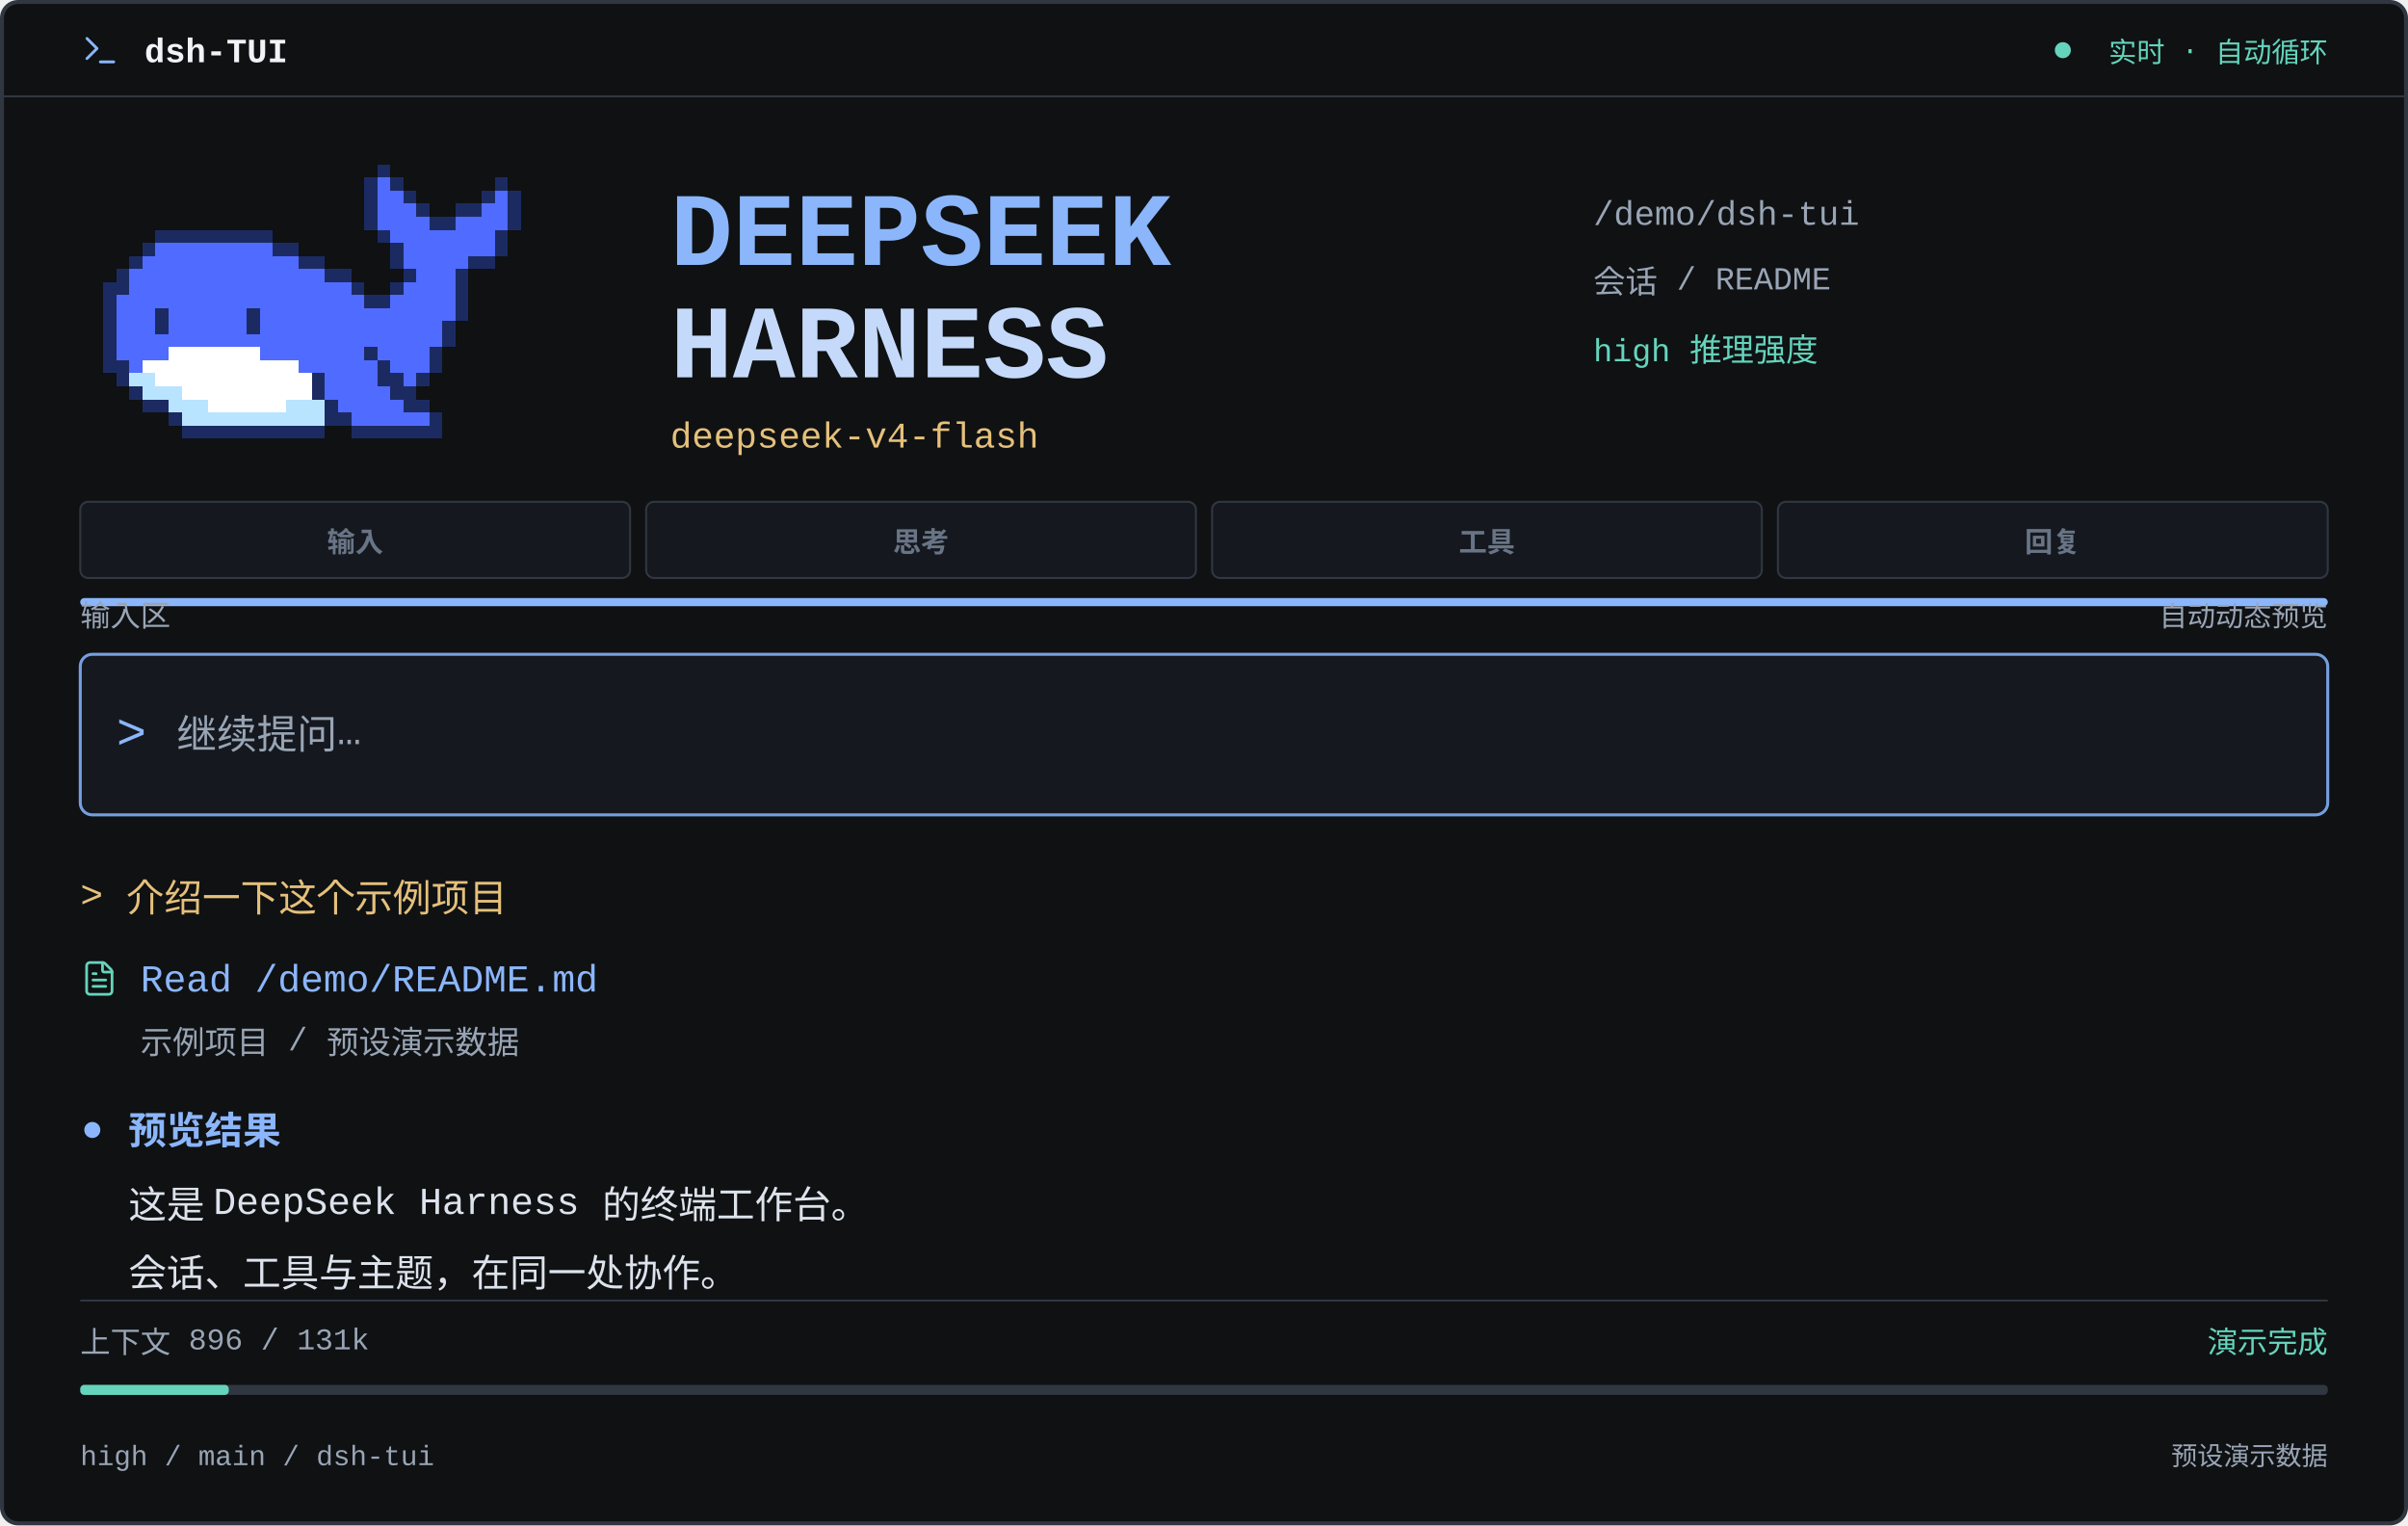
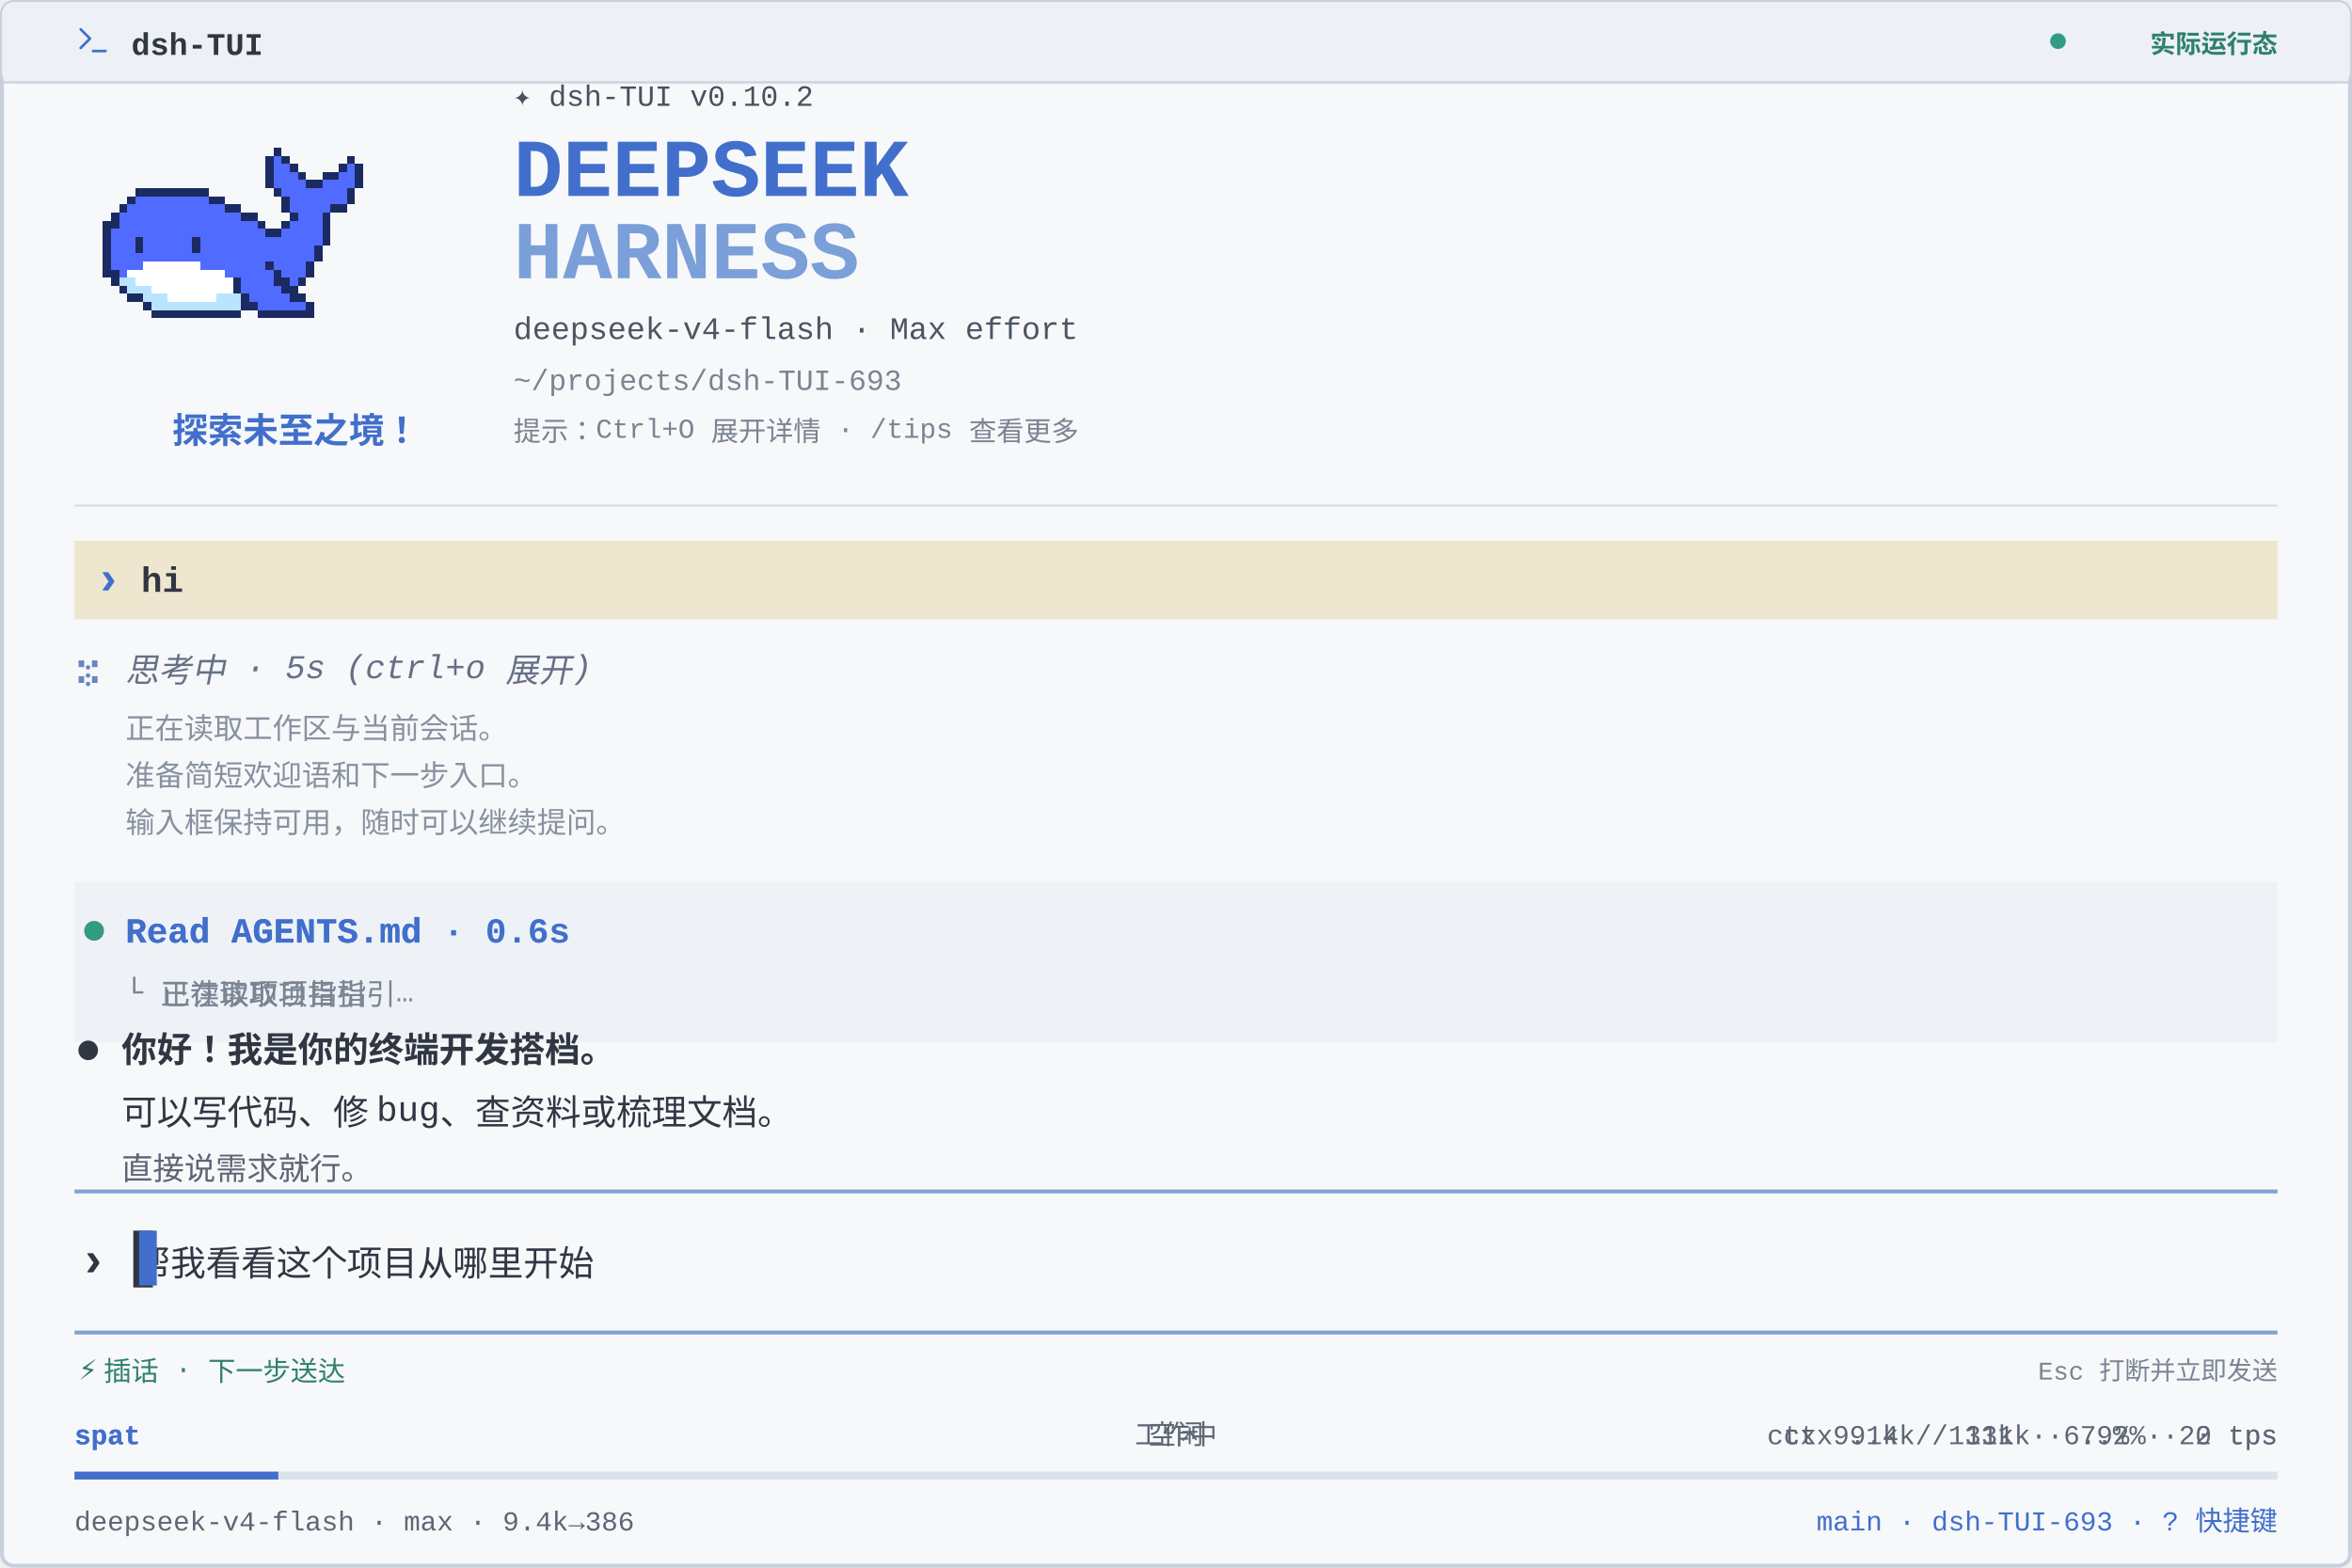
- <svg xmlns="http://www.w3.org/2000/svg" width="1200" height="760" viewBox="0 0 1200 760" role="img" aria-labelledby="title desc">
+ <svg xmlns="http://www.w3.org/2000/svg" width="1200" height="800" viewBox="0 0 1200 800" role="img" aria-labelledby="title desc">
  <style>
    text { font-family: "Cascadia Code","SFMono-Regular",Consolas,"Liberation Mono","Microsoft YaHei",monospace; letter-spacing: 0; }
    a:hover .tile { fill: #1b2028; }
    a:focus-visible .tile { stroke: #8bb6fb; stroke-width: 3; }
-     .draft { opacity: 0; animation: draft 14s linear infinite; }
-     .mask { transform-origin: 0 0; animation: typing 14s steps(11, end) infinite; }
-     .caret { animation: cursorMove 14s steps(11, end) infinite, blink 1s step-end infinite; }
-     .placeholder { opacity: 1; animation: placeholder 14s step-end infinite; }
-     .sent { opacity: 1; animation: sent 14s step-end infinite; }
-     .thinking { opacity: 0; animation: thinking 14s step-end infinite; }
-     .tool { opacity: 1; animation: tool 14s step-end infinite; }
-     .answer { opacity: 1; animation: answer 14s step-end infinite; }
-     .answer-mask { transform-origin: 0 0; animation: response 14s steps(26, end) infinite; }
-     .answer-line-two { opacity: 1; animation: second 14s step-end infinite; }
-     .complete { opacity: 1; animation: complete 14s step-end infinite; }
-     .meter { transform-origin: 0 0; animation: meter 14s linear infinite; }
-     .dot { animation: blink 1s step-end infinite; }
-     .phase-type,.phase-think,.phase-tooling,.phase-respond { opacity: 0; }
-     .phase-type { animation: phaseType 14s step-end infinite; }
-     .phase-think { animation: phaseThink 14s step-end infinite; }
-     .phase-tooling { animation: phaseTool 14s step-end infinite; }
-     .phase-respond { animation: phaseRespond 14s step-end infinite; }
-     .loop-meter { transform-origin: 0 0; animation: loopMeter 14s linear infinite; }
-     .live-dot { animation: livePulse 1.4s ease-in-out infinite; }
-     .whale-motion { animation: whaleMotion 14s ease-in-out infinite; }
-     @keyframes draft { 0%,24% { opacity:1; } 25%,100% { opacity:0; } }
-     @keyframes typing { 0%,4% { transform:scaleX(0); } 21%,100% { transform:scaleX(1); } }
-     @keyframes cursorMove { 0%,4% { transform:translateX(0); } 21%,100% { transform:translateX(220px); } }
-     @keyframes blink { 0%,49% { opacity:1; } 50%,100% { opacity:0; } }
-     @keyframes placeholder { 0%,24% { opacity:0; } 25%,100% { opacity:1; } }
-     @keyframes sent { 0%,24% { opacity:0; } 25%,100% { opacity:1; } }
-     @keyframes thinking { 0%,25% { opacity:0; } 26%,44% { opacity:1; } 45%,100% { opacity:0; } }
-     @keyframes tool { 0%,43% { opacity:0; } 44%,100% { opacity:1; } }
-     @keyframes answer { 0%,54% { opacity:0; } 55%,100% { opacity:1; } }
-     @keyframes response { 0%,54% { transform:scaleX(0); } 73%,100% { transform:scaleX(1); } }
-     @keyframes second { 0%,75% { opacity:0; } 76%,100% { opacity:1; } }
-     @keyframes complete { 0%,82% { opacity:0; } 83%,100% { opacity:1; } }
-     @keyframes meter { 0%,25% { transform:scaleX(.08); } 80%,100% { transform:scaleX(1); } }
-     @keyframes phaseType { 0%,24% { opacity:1; } 25%,100% { opacity:0; } }
-     @keyframes phaseThink { 0%,24% { opacity:0; } 25%,43% { opacity:1; } 44%,100% { opacity:0; } }
-     @keyframes phaseTool { 0%,43% { opacity:0; } 44%,54% { opacity:1; } 55%,100% { opacity:0; } }
-     @keyframes phaseRespond { 0%,54% { opacity:0; } 55%,100% { opacity:1; } }
-     @keyframes loopMeter { from { transform:scaleX(0); } to { transform:scaleX(1); } }
-     @keyframes livePulse { 0%,100% { opacity:.35; } 50% { opacity:1; } }
-     @keyframes whaleMotion { 0%,24% { transform:translateY(0); } 6%,18% { transform:translateY(-4px); } 25%,100% { transform:translateY(0); } }
+     .spinner-a { animation: spinnerA 1s steps(1,end) infinite; }
+     .spinner-b { animation: spinnerB 1s steps(1,end) infinite; }
+     .thinking-row { animation: thinkingRow 16s step-end infinite; }
+     .tool-row { animation: toolRow 16s step-end infinite; }
+     .tool-running { animation: toolRunning 16s step-end infinite; }
+     .tool-done { animation: toolDone 16s step-end infinite; }
+     .answer { animation: answer 16s step-end infinite; }
+     .answer-mask { transform-origin:0 0; animation: answerReveal 16s steps(31,end) infinite; }
+     .answer-two { animation: answerTwo 16s step-end infinite; }
+     .draft { animation: draft 16s step-end infinite; }
+     .draft-mask { transform-origin:0 0; animation: draftReveal 16s steps(16,end) infinite; }
+     .draft-caret { animation: draftCaret 16s steps(16,end) infinite, blink 1s step-end infinite; }
+     .empty-caret { animation: emptyCaret 16s step-end infinite, blink 1s step-end infinite; }
+     .pending { animation: pending 16s step-end infinite; }
+     .busy-status { animation: busyStatus 16s step-end infinite; }
+     .idle-status { animation: idleStatus 16s step-end infinite; }
+     .activity { transform-origin:0 0; animation: activity 16s linear infinite; }
+     .live-dot { animation: pulse 1.4s ease-in-out infinite; }
+     @keyframes spinnerA { 0%,49% { opacity:1 } 50%,100% { opacity:0 } }
+     @keyframes spinnerB { 0%,49% { opacity:0 } 50%,100% { opacity:1 } }
+     @keyframes blink { 0%,48% { opacity:1 } 49%,100% { opacity:0 } }
+     @keyframes pulse { 0%,100% { opacity:.35 } 50% { opacity:1 } }
+     @keyframes thinkingRow { 0%,33% { opacity:1 } 34%,100% { opacity:.38 } }
+     @keyframes toolRow { 0%,20% { opacity:0 } 22%,100% { opacity:1 } }
+     @keyframes toolRunning { 0%,20% { opacity:0 } 22%,46% { opacity:1 } 47%,100% { opacity:0 } }
+     @keyframes toolDone { 0%,46% { opacity:0 } 47%,100% { opacity:1 } }
+     @keyframes answer { 0%,48% { opacity:0 } 50%,100% { opacity:1 } }
+     @keyframes answerReveal { 0%,49% { transform:scaleX(0) } 74%,100% { transform:scaleX(1) } }
+     @keyframes answerTwo { 0%,73% { opacity:0 } 75%,100% { opacity:1 } }
+     @keyframes draft { 0%,70% { opacity:0 } 72%,100% { opacity:1 } }
+     @keyframes draftReveal { 0%,71% { transform:scaleX(0) } 91%,100% { transform:scaleX(1) } }
+     @keyframes draftCaret { 0%,71% { transform:translateX(0) } 91%,100% { transform:translateX(252px) } }
+     @keyframes emptyCaret { 0%,71% { opacity:1 } 72%,100% { opacity:0 } }
+     @keyframes pending { 0%,91% { opacity:0 } 92%,100% { opacity:1 } }
+     @keyframes busyStatus { 0%,91% { opacity:1 } 92%,100% { opacity:0 } }
+     @keyframes idleStatus { 0%,91% { opacity:0 } 92%,100% { opacity:1 } }
+     @keyframes activity { 0% { transform:scaleX(.07) } 92%,100% { transform:scaleX(1) } }
  </style>
  <defs>
+     <clipPath id="answer-clip">
+       <rect class="answer-mask" x="0" y="-25" width="1070" height="64" />
+     </clipPath>
    <clipPath id="draft-clip">
-       <rect class="mask" x="0" y="-25" width="220" height="34" />
-     </clipPath>
-     <clipPath id="answer-clip">
-       <rect class="answer-mask" x="0" y="-26" width="1088" height="38" />
+       <rect class="draft-mask" x="0" y="-25" width="252" height="34" />
    </clipPath>
  </defs>
-   <rect x="1" y="1" width="1198" height="758" rx="8" fill="#0f1113" stroke="#303741" stroke-width="2" />
-   <path d="M1 48H1199" stroke="#303741" />
-   <g transform="translate(40 15) scale(0.8333333)" fill="none" stroke="#8bb6fb" stroke-width="1.7" stroke-linecap="round" stroke-linejoin="round">
+   <rect x="1" y="1" width="1198" height="798" rx="6" fill="#f7f8fa" stroke="#c8d0dc" stroke-width="2" />
+   <rect x="1" y="1" width="1198" height="42" rx="6" fill="#edf1f6" />
+   <path d="M1 42H1199" stroke="#c8d0dc" />
+   <g transform="translate(38 11) scale(0.7916667)" fill="none" stroke="#416fcb" stroke-width="1.7" stroke-linecap="round" stroke-linejoin="round">
    <path d="M12 19h8" />
    <path d="m4 17 6-6-6-6" />
  </g>
-   <text x="72" y="31" font-size="17" fill="#f0f3f7" font-weight="700">dsh-TUI</text>
-   <circle class="live-dot" cx="1028" cy="25" r="4" fill="#65d4bc" />
-   <text x="1160" y="31" font-size="14" fill="#65d4bc" text-anchor="end">实时 · 自动循环</text>
-   <g class="whale-motion">
-     <g transform="translate(32 69) scale(6.5)" shape-rendering="crispEdges">
-       <path fill="#1b2b62" d="M24 2h1v1h-1zM23 3h1v1h-1zM25 3h1v1h-1zM33 3h1v1h-1zM23 4h1v1h-1zM26 4h1v1h-1zM32 4h1v1h-1zM34 4h1v1h-1zM23 5h1v1h-1zM27 5h1v1h-1zM30 5h1v1h-1zM31 5h1v1h-1zM34 5h1v1h-1zM23 6h1v1h-1zM28 6h1v1h-1zM29 6h1v1h-1zM34 6h1v1h-1zM7 7h1v1h-1zM8 7h1v1h-1zM9 7h1v1h-1zM10 7h1v1h-1zM11 7h1v1h-1zM12 7h1v1h-1zM13 7h1v1h-1zM14 7h1v1h-1zM15 7h1v1h-1zM24 7h1v1h-1zM33 7h1v1h-1zM6 8h1v1h-1zM16 8h1v1h-1zM17 8h1v1h-1zM25 8h1v1h-1zM33 8h1v1h-1zM5 9h1v1h-1zM18 9h1v1h-1zM19 9h1v1h-1zM25 9h1v1h-1zM31 9h1v1h-1zM32 9h1v1h-1zM4 10h1v1h-1zM20 10h1v1h-1zM21 10h1v1h-1zM26 10h1v1h-1zM30 10h1v1h-1zM3 11h1v1h-1zM4 11h1v1h-1zM22 11h1v1h-1zM25 11h1v1h-1zM30 11h1v1h-1zM3 12h1v1h-1zM23 12h1v1h-1zM24 12h1v1h-1zM30 12h1v1h-1zM3 13h1v1h-1zM7 13h1v1h-1zM14 13h1v1h-1zM30 13h1v1h-1zM3 14h1v1h-1zM7 14h1v1h-1zM14 14h1v1h-1zM29 14h1v1h-1zM3 15h1v1h-1zM29 15h1v1h-1zM3 16h1v1h-1zM23 16h1v1h-1zM28 16h1v1h-1zM3 17h1v1h-1zM4 17h1v1h-1zM24 17h1v1h-1zM28 17h1v1h-1zM4 18h1v1h-1zM19 18h1v1h-1zM24 18h1v1h-1zM25 18h1v1h-1zM27 18h1v1h-1zM5 19h1v1h-1zM19 19h1v1h-1zM25 19h1v1h-1zM26 19h1v1h-1zM6 20h1v1h-1zM7 20h1v1h-1zM20 20h1v1h-1zM26 20h1v1h-1zM27 20h1v1h-1zM8 21h1v1h-1zM20 21h1v1h-1zM21 21h1v1h-1zM28 21h1v1h-1zM9 22h1v1h-1zM10 22h1v1h-1zM11 22h1v1h-1zM12 22h1v1h-1zM13 22h1v1h-1zM14 22h1v1h-1zM15 22h1v1h-1zM16 22h1v1h-1zM17 22h1v1h-1zM18 22h1v1h-1zM19 22h1v1h-1zM22 22h1v1h-1zM23 22h1v1h-1zM24 22h1v1h-1zM25 22h1v1h-1zM26 22h1v1h-1zM27 22h1v1h-1zM28 22h1v1h-1z" />
-       <path fill="#506bff" d="M24 3h1v1h-1zM24 4h1v1h-1zM25 4h1v1h-1zM33 4h1v1h-1zM24 5h1v1h-1zM25 5h1v1h-1zM26 5h1v1h-1zM32 5h1v1h-1zM33 5h1v1h-1zM24 6h1v1h-1zM25 6h1v1h-1zM26 6h1v1h-1zM27 6h1v1h-1zM30 6h1v1h-1zM31 6h1v1h-1zM32 6h1v1h-1zM33 6h1v1h-1zM25 7h1v1h-1zM26 7h1v1h-1zM27 7h1v1h-1zM28 7h1v1h-1zM29 7h1v1h-1zM30 7h1v1h-1zM31 7h1v1h-1zM32 7h1v1h-1zM7 8h1v1h-1zM8 8h1v1h-1zM9 8h1v1h-1zM10 8h1v1h-1zM11 8h1v1h-1zM12 8h1v1h-1zM13 8h1v1h-1zM14 8h1v1h-1zM15 8h1v1h-1zM26 8h1v1h-1zM27 8h1v1h-1zM28 8h1v1h-1zM29 8h1v1h-1zM30 8h1v1h-1zM31 8h1v1h-1zM32 8h1v1h-1zM6 9h1v1h-1zM7 9h1v1h-1zM8 9h1v1h-1zM9 9h1v1h-1zM10 9h1v1h-1zM11 9h1v1h-1zM12 9h1v1h-1zM13 9h1v1h-1zM14 9h1v1h-1zM15 9h1v1h-1zM16 9h1v1h-1zM17 9h1v1h-1zM26 9h1v1h-1zM27 9h1v1h-1zM28 9h1v1h-1zM29 9h1v1h-1zM30 9h1v1h-1zM5 10h1v1h-1zM6 10h1v1h-1zM7 10h1v1h-1zM8 10h1v1h-1zM9 10h1v1h-1zM10 10h1v1h-1zM11 10h1v1h-1zM12 10h1v1h-1zM13 10h1v1h-1zM14 10h1v1h-1zM15 10h1v1h-1zM16 10h1v1h-1zM17 10h1v1h-1zM18 10h1v1h-1zM19 10h1v1h-1zM27 10h1v1h-1zM28 10h1v1h-1zM29 10h1v1h-1zM5 11h1v1h-1zM6 11h1v1h-1zM7 11h1v1h-1zM8 11h1v1h-1zM9 11h1v1h-1zM10 11h1v1h-1zM11 11h1v1h-1zM12 11h1v1h-1zM13 11h1v1h-1zM14 11h1v1h-1zM15 11h1v1h-1zM16 11h1v1h-1zM17 11h1v1h-1zM18 11h1v1h-1zM19 11h1v1h-1zM20 11h1v1h-1zM21 11h1v1h-1zM26 11h1v1h-1zM27 11h1v1h-1zM28 11h1v1h-1zM29 11h1v1h-1zM4 12h1v1h-1zM5 12h1v1h-1zM6 12h1v1h-1zM7 12h1v1h-1zM8 12h1v1h-1zM9 12h1v1h-1zM10 12h1v1h-1zM11 12h1v1h-1zM12 12h1v1h-1zM13 12h1v1h-1zM14 12h1v1h-1zM15 12h1v1h-1zM16 12h1v1h-1zM17 12h1v1h-1zM18 12h1v1h-1zM19 12h1v1h-1zM20 12h1v1h-1zM21 12h1v1h-1zM22 12h1v1h-1zM25 12h1v1h-1zM26 12h1v1h-1zM27 12h1v1h-1zM28 12h1v1h-1zM29 12h1v1h-1zM4 13h1v1h-1zM5 13h1v1h-1zM6 13h1v1h-1zM8 13h1v1h-1zM9 13h1v1h-1zM10 13h1v1h-1zM11 13h1v1h-1zM12 13h1v1h-1zM13 13h1v1h-1zM15 13h1v1h-1zM16 13h1v1h-1zM17 13h1v1h-1zM18 13h1v1h-1zM19 13h1v1h-1zM20 13h1v1h-1zM21 13h1v1h-1zM22 13h1v1h-1zM23 13h1v1h-1zM24 13h1v1h-1zM25 13h1v1h-1zM26 13h1v1h-1zM27 13h1v1h-1zM28 13h1v1h-1zM29 13h1v1h-1zM4 14h1v1h-1zM5 14h1v1h-1zM6 14h1v1h-1zM8 14h1v1h-1zM9 14h1v1h-1zM10 14h1v1h-1zM11 14h1v1h-1zM12 14h1v1h-1zM13 14h1v1h-1zM15 14h1v1h-1zM16 14h1v1h-1zM17 14h1v1h-1zM18 14h1v1h-1zM19 14h1v1h-1zM20 14h1v1h-1zM21 14h1v1h-1zM22 14h1v1h-1zM23 14h1v1h-1zM24 14h1v1h-1zM25 14h1v1h-1zM26 14h1v1h-1zM27 14h1v1h-1zM28 14h1v1h-1zM4 15h1v1h-1zM5 15h1v1h-1zM6 15h1v1h-1zM7 15h1v1h-1zM8 15h1v1h-1zM9 15h1v1h-1zM10 15h1v1h-1zM11 15h1v1h-1zM12 15h1v1h-1zM13 15h1v1h-1zM14 15h1v1h-1zM15 15h1v1h-1zM16 15h1v1h-1zM17 15h1v1h-1zM18 15h1v1h-1zM19 15h1v1h-1zM20 15h1v1h-1zM21 15h1v1h-1zM22 15h1v1h-1zM23 15h1v1h-1zM24 15h1v1h-1zM25 15h1v1h-1zM26 15h1v1h-1zM27 15h1v1h-1zM28 15h1v1h-1zM4 16h1v1h-1zM5 16h1v1h-1zM6 16h1v1h-1zM7 16h1v1h-1zM15 16h1v1h-1zM16 16h1v1h-1zM17 16h1v1h-1zM18 16h1v1h-1zM19 16h1v1h-1zM20 16h1v1h-1zM21 16h1v1h-1zM22 16h1v1h-1zM24 16h1v1h-1zM25 16h1v1h-1zM26 16h1v1h-1zM27 16h1v1h-1zM5 17h1v1h-1zM18 17h1v1h-1zM19 17h1v1h-1zM20 17h1v1h-1zM21 17h1v1h-1zM22 17h1v1h-1zM23 17h1v1h-1zM25 17h1v1h-1zM26 17h1v1h-1zM27 17h1v1h-1zM20 18h1v1h-1zM21 18h1v1h-1zM22 18h1v1h-1zM23 18h1v1h-1zM26 18h1v1h-1zM20 19h1v1h-1zM21 19h1v1h-1zM22 19h1v1h-1zM23 19h1v1h-1zM24 19h1v1h-1zM21 20h1v1h-1zM22 20h1v1h-1zM23 20h1v1h-1zM24 20h1v1h-1zM25 20h1v1h-1zM22 21h1v1h-1zM23 21h1v1h-1zM24 21h1v1h-1zM25 21h1v1h-1zM26 21h1v1h-1zM27 21h1v1h-1z" />
-       <path fill="#b9e4ff" d="M5 18h1v1h-1zM6 18h1v1h-1zM6 19h1v1h-1zM7 19h1v1h-1zM8 19h1v1h-1zM8 20h1v1h-1zM9 20h1v1h-1zM10 20h1v1h-1zM17 20h1v1h-1zM18 20h1v1h-1zM19 20h1v1h-1zM9 21h1v1h-1zM10 21h1v1h-1zM11 21h1v1h-1zM12 21h1v1h-1zM13 21h1v1h-1zM14 21h1v1h-1zM15 21h1v1h-1zM16 21h1v1h-1zM17 21h1v1h-1zM18 21h1v1h-1zM19 21h1v1h-1z" />
-       <path fill="#ffffff" d="M8 16h1v1h-1zM9 16h1v1h-1zM10 16h1v1h-1zM11 16h1v1h-1zM12 16h1v1h-1zM13 16h1v1h-1zM14 16h1v1h-1zM6 17h1v1h-1zM7 17h1v1h-1zM8 17h1v1h-1zM9 17h1v1h-1zM10 17h1v1h-1zM11 17h1v1h-1zM12 17h1v1h-1zM13 17h1v1h-1zM14 17h1v1h-1zM15 17h1v1h-1zM16 17h1v1h-1zM17 17h1v1h-1zM7 18h1v1h-1zM8 18h1v1h-1zM9 18h1v1h-1zM10 18h1v1h-1zM11 18h1v1h-1zM12 18h1v1h-1zM13 18h1v1h-1zM14 18h1v1h-1zM15 18h1v1h-1zM16 18h1v1h-1zM17 18h1v1h-1zM18 18h1v1h-1zM9 19h1v1h-1zM10 19h1v1h-1zM11 19h1v1h-1zM12 19h1v1h-1zM13 19h1v1h-1zM14 19h1v1h-1zM15 19h1v1h-1zM16 19h1v1h-1zM17 19h1v1h-1zM18 19h1v1h-1zM11 20h1v1h-1zM12 20h1v1h-1zM13 20h1v1h-1zM14 20h1v1h-1zM15 20h1v1h-1zM16 20h1v1h-1z" />
+   <text x="67" y="28" font-size="16" fill="#303743" font-weight="700">dsh-TUI</text>
+   <circle class="live-dot" cx="1050" cy="21" r="4" fill="#2f9c83" />
+   <text x="1162" y="27" font-size="13" fill="#2f806f" text-anchor="end" font-weight="700">实际运行态</text>
+   <g transform="translate(40 67) scale(4.15)" shape-rendering="crispEdges">
+     <path fill="#1b2b62" d="M24 2h1v1h-1zM23 3h1v1h-1zM25 3h1v1h-1zM33 3h1v1h-1zM23 4h1v1h-1zM26 4h1v1h-1zM32 4h1v1h-1zM34 4h1v1h-1zM23 5h1v1h-1zM27 5h1v1h-1zM30 5h1v1h-1zM31 5h1v1h-1zM34 5h1v1h-1zM23 6h1v1h-1zM28 6h1v1h-1zM29 6h1v1h-1zM34 6h1v1h-1zM7 7h1v1h-1zM8 7h1v1h-1zM9 7h1v1h-1zM10 7h1v1h-1zM11 7h1v1h-1zM12 7h1v1h-1zM13 7h1v1h-1zM14 7h1v1h-1zM15 7h1v1h-1zM24 7h1v1h-1zM33 7h1v1h-1zM6 8h1v1h-1zM16 8h1v1h-1zM17 8h1v1h-1zM25 8h1v1h-1zM33 8h1v1h-1zM5 9h1v1h-1zM18 9h1v1h-1zM19 9h1v1h-1zM25 9h1v1h-1zM31 9h1v1h-1zM32 9h1v1h-1zM4 10h1v1h-1zM20 10h1v1h-1zM21 10h1v1h-1zM26 10h1v1h-1zM30 10h1v1h-1zM3 11h1v1h-1zM4 11h1v1h-1zM22 11h1v1h-1zM25 11h1v1h-1zM30 11h1v1h-1zM3 12h1v1h-1zM23 12h1v1h-1zM24 12h1v1h-1zM30 12h1v1h-1zM3 13h1v1h-1zM7 13h1v1h-1zM14 13h1v1h-1zM30 13h1v1h-1zM3 14h1v1h-1zM7 14h1v1h-1zM14 14h1v1h-1zM29 14h1v1h-1zM3 15h1v1h-1zM29 15h1v1h-1zM3 16h1v1h-1zM23 16h1v1h-1zM28 16h1v1h-1zM3 17h1v1h-1zM4 17h1v1h-1zM24 17h1v1h-1zM28 17h1v1h-1zM4 18h1v1h-1zM19 18h1v1h-1zM24 18h1v1h-1zM25 18h1v1h-1zM27 18h1v1h-1zM5 19h1v1h-1zM19 19h1v1h-1zM25 19h1v1h-1zM26 19h1v1h-1zM6 20h1v1h-1zM7 20h1v1h-1zM20 20h1v1h-1zM26 20h1v1h-1zM27 20h1v1h-1zM8 21h1v1h-1zM20 21h1v1h-1zM21 21h1v1h-1zM28 21h1v1h-1zM9 22h1v1h-1zM10 22h1v1h-1zM11 22h1v1h-1zM12 22h1v1h-1zM13 22h1v1h-1zM14 22h1v1h-1zM15 22h1v1h-1zM16 22h1v1h-1zM17 22h1v1h-1zM18 22h1v1h-1zM19 22h1v1h-1zM22 22h1v1h-1zM23 22h1v1h-1zM24 22h1v1h-1zM25 22h1v1h-1zM26 22h1v1h-1zM27 22h1v1h-1zM28 22h1v1h-1z" />
+     <path fill="#506bff" d="M24 3h1v1h-1zM24 4h1v1h-1zM25 4h1v1h-1zM33 4h1v1h-1zM24 5h1v1h-1zM25 5h1v1h-1zM26 5h1v1h-1zM32 5h1v1h-1zM33 5h1v1h-1zM24 6h1v1h-1zM25 6h1v1h-1zM26 6h1v1h-1zM27 6h1v1h-1zM30 6h1v1h-1zM31 6h1v1h-1zM32 6h1v1h-1zM33 6h1v1h-1zM25 7h1v1h-1zM26 7h1v1h-1zM27 7h1v1h-1zM28 7h1v1h-1zM29 7h1v1h-1zM30 7h1v1h-1zM31 7h1v1h-1zM32 7h1v1h-1zM7 8h1v1h-1zM8 8h1v1h-1zM9 8h1v1h-1zM10 8h1v1h-1zM11 8h1v1h-1zM12 8h1v1h-1zM13 8h1v1h-1zM14 8h1v1h-1zM15 8h1v1h-1zM26 8h1v1h-1zM27 8h1v1h-1zM28 8h1v1h-1zM29 8h1v1h-1zM30 8h1v1h-1zM31 8h1v1h-1zM32 8h1v1h-1zM6 9h1v1h-1zM7 9h1v1h-1zM8 9h1v1h-1zM9 9h1v1h-1zM10 9h1v1h-1zM11 9h1v1h-1zM12 9h1v1h-1zM13 9h1v1h-1zM14 9h1v1h-1zM15 9h1v1h-1zM16 9h1v1h-1zM17 9h1v1h-1zM26 9h1v1h-1zM27 9h1v1h-1zM28 9h1v1h-1zM29 9h1v1h-1zM30 9h1v1h-1zM5 10h1v1h-1zM6 10h1v1h-1zM7 10h1v1h-1zM8 10h1v1h-1zM9 10h1v1h-1zM10 10h1v1h-1zM11 10h1v1h-1zM12 10h1v1h-1zM13 10h1v1h-1zM14 10h1v1h-1zM15 10h1v1h-1zM16 10h1v1h-1zM17 10h1v1h-1zM18 10h1v1h-1zM19 10h1v1h-1zM27 10h1v1h-1zM28 10h1v1h-1zM29 10h1v1h-1zM5 11h1v1h-1zM6 11h1v1h-1zM7 11h1v1h-1zM8 11h1v1h-1zM9 11h1v1h-1zM10 11h1v1h-1zM11 11h1v1h-1zM12 11h1v1h-1zM13 11h1v1h-1zM14 11h1v1h-1zM15 11h1v1h-1zM16 11h1v1h-1zM17 11h1v1h-1zM18 11h1v1h-1zM19 11h1v1h-1zM20 11h1v1h-1zM21 11h1v1h-1zM26 11h1v1h-1zM27 11h1v1h-1zM28 11h1v1h-1zM29 11h1v1h-1zM4 12h1v1h-1zM5 12h1v1h-1zM6 12h1v1h-1zM7 12h1v1h-1zM8 12h1v1h-1zM9 12h1v1h-1zM10 12h1v1h-1zM11 12h1v1h-1zM12 12h1v1h-1zM13 12h1v1h-1zM14 12h1v1h-1zM15 12h1v1h-1zM16 12h1v1h-1zM17 12h1v1h-1zM18 12h1v1h-1zM19 12h1v1h-1zM20 12h1v1h-1zM21 12h1v1h-1zM22 12h1v1h-1zM25 12h1v1h-1zM26 12h1v1h-1zM27 12h1v1h-1zM28 12h1v1h-1zM29 12h1v1h-1zM4 13h1v1h-1zM5 13h1v1h-1zM6 13h1v1h-1zM8 13h1v1h-1zM9 13h1v1h-1zM10 13h1v1h-1zM11 13h1v1h-1zM12 13h1v1h-1zM13 13h1v1h-1zM15 13h1v1h-1zM16 13h1v1h-1zM17 13h1v1h-1zM18 13h1v1h-1zM19 13h1v1h-1zM20 13h1v1h-1zM21 13h1v1h-1zM22 13h1v1h-1zM23 13h1v1h-1zM24 13h1v1h-1zM25 13h1v1h-1zM26 13h1v1h-1zM27 13h1v1h-1zM28 13h1v1h-1zM29 13h1v1h-1zM4 14h1v1h-1zM5 14h1v1h-1zM6 14h1v1h-1zM8 14h1v1h-1zM9 14h1v1h-1zM10 14h1v1h-1zM11 14h1v1h-1zM12 14h1v1h-1zM13 14h1v1h-1zM15 14h1v1h-1zM16 14h1v1h-1zM17 14h1v1h-1zM18 14h1v1h-1zM19 14h1v1h-1zM20 14h1v1h-1zM21 14h1v1h-1zM22 14h1v1h-1zM23 14h1v1h-1zM24 14h1v1h-1zM25 14h1v1h-1zM26 14h1v1h-1zM27 14h1v1h-1zM28 14h1v1h-1zM4 15h1v1h-1zM5 15h1v1h-1zM6 15h1v1h-1zM7 15h1v1h-1zM8 15h1v1h-1zM9 15h1v1h-1zM10 15h1v1h-1zM11 15h1v1h-1zM12 15h1v1h-1zM13 15h1v1h-1zM14 15h1v1h-1zM15 15h1v1h-1zM16 15h1v1h-1zM17 15h1v1h-1zM18 15h1v1h-1zM19 15h1v1h-1zM20 15h1v1h-1zM21 15h1v1h-1zM22 15h1v1h-1zM23 15h1v1h-1zM24 15h1v1h-1zM25 15h1v1h-1zM26 15h1v1h-1zM27 15h1v1h-1zM28 15h1v1h-1zM4 16h1v1h-1zM5 16h1v1h-1zM6 16h1v1h-1zM7 16h1v1h-1zM15 16h1v1h-1zM16 16h1v1h-1zM17 16h1v1h-1zM18 16h1v1h-1zM19 16h1v1h-1zM20 16h1v1h-1zM21 16h1v1h-1zM22 16h1v1h-1zM24 16h1v1h-1zM25 16h1v1h-1zM26 16h1v1h-1zM27 16h1v1h-1zM5 17h1v1h-1zM18 17h1v1h-1zM19 17h1v1h-1zM20 17h1v1h-1zM21 17h1v1h-1zM22 17h1v1h-1zM23 17h1v1h-1zM25 17h1v1h-1zM26 17h1v1h-1zM27 17h1v1h-1zM20 18h1v1h-1zM21 18h1v1h-1zM22 18h1v1h-1zM23 18h1v1h-1zM26 18h1v1h-1zM20 19h1v1h-1zM21 19h1v1h-1zM22 19h1v1h-1zM23 19h1v1h-1zM24 19h1v1h-1zM21 20h1v1h-1zM22 20h1v1h-1zM23 20h1v1h-1zM24 20h1v1h-1zM25 20h1v1h-1zM22 21h1v1h-1zM23 21h1v1h-1zM24 21h1v1h-1zM25 21h1v1h-1zM26 21h1v1h-1zM27 21h1v1h-1z" />
+     <path fill="#b9e4ff" d="M5 18h1v1h-1zM6 18h1v1h-1zM6 19h1v1h-1zM7 19h1v1h-1zM8 19h1v1h-1zM8 20h1v1h-1zM9 20h1v1h-1zM10 20h1v1h-1zM17 20h1v1h-1zM18 20h1v1h-1zM19 20h1v1h-1zM9 21h1v1h-1zM10 21h1v1h-1zM11 21h1v1h-1zM12 21h1v1h-1zM13 21h1v1h-1zM14 21h1v1h-1zM15 21h1v1h-1zM16 21h1v1h-1zM17 21h1v1h-1zM18 21h1v1h-1zM19 21h1v1h-1z" />
+     <path fill="#ffffff" d="M8 16h1v1h-1zM9 16h1v1h-1zM10 16h1v1h-1zM11 16h1v1h-1zM12 16h1v1h-1zM13 16h1v1h-1zM14 16h1v1h-1zM6 17h1v1h-1zM7 17h1v1h-1zM8 17h1v1h-1zM9 17h1v1h-1zM10 17h1v1h-1zM11 17h1v1h-1zM12 17h1v1h-1zM13 17h1v1h-1zM14 17h1v1h-1zM15 17h1v1h-1zM16 17h1v1h-1zM17 17h1v1h-1zM7 18h1v1h-1zM8 18h1v1h-1zM9 18h1v1h-1zM10 18h1v1h-1zM11 18h1v1h-1zM12 18h1v1h-1zM13 18h1v1h-1zM14 18h1v1h-1zM15 18h1v1h-1zM16 18h1v1h-1zM17 18h1v1h-1zM18 18h1v1h-1zM9 19h1v1h-1zM10 19h1v1h-1zM11 19h1v1h-1zM12 19h1v1h-1zM13 19h1v1h-1zM14 19h1v1h-1zM15 19h1v1h-1zM16 19h1v1h-1zM17 19h1v1h-1zM18 19h1v1h-1zM11 20h1v1h-1zM12 20h1v1h-1zM13 20h1v1h-1zM14 20h1v1h-1zM15 20h1v1h-1zM16 20h1v1h-1z" />
+   </g>
+   <text x="88" y="226" font-size="18" fill="#416fcb" font-weight="700">探索未至之境！</text>
+   <text x="262" y="54" font-size="15" fill="#48515f">✦ dsh-TUI  v0.10.2</text>
+   <text x="262" y="100" font-size="42" fill="#416fcb" font-weight="700">DEEPSEEK</text>
+   <text x="262" y="142" font-size="42" fill="#7b9fd8" font-weight="700">HARNESS</text>
+   <text x="262" y="173" font-size="16" fill="#4b5563">deepseek-v4-flash · Max effort</text>
+   <text x="262" y="199" font-size="15" fill="#7a8492">~/projects/dsh-TUI-693</text>
+   <text x="262" y="225" font-size="14" fill="#7a8492">提示：Ctrl+O 展开详情 · /tips 查看更多</text>
+   <path d="M38 258H1162" stroke="#d7dde6" />
+   <rect x="38" y="276" width="1124" height="40" fill="#eee6cf" />
+   <text x="48" y="303" font-size="24" fill="#416fcb" font-weight="700">›</text>
+   <text x="72" y="302" font-size="18" fill="#303743" font-weight="600">hi</text>
+   <g class="thinking-row">
+     <g class="spinner-a">
+       <text x="38" y="350" font-size="23" fill="#6787bd">∷</text>
+     </g>
+     <g class="spinner-b">
+       <text x="38" y="350" font-size="23" fill="#6787bd">⋮</text>
+     </g>
+     <text x="64" y="348" font-size="17" fill="#667085" font-style="italic">思考中 · 5s  (ctrl+o 展开)</text>
+     <text x="64" y="377" font-size="15" fill="#87919f">正在读取工作区与当前会话。</text>
+     <text x="64" y="401" font-size="15" fill="#87919f">准备简短欢迎语和下一步入口。</text>
+     <text x="64" y="425" font-size="15" fill="#87919f">输入框保持可用，随时可以继续提问。</text>
+   </g>
+   <g class="tool-row">
+     <rect x="38" y="450" width="1124" height="82" fill="#eef2f7" />
+     <g class="tool-running">
+       <circle cx="48" cy="475" r="5" fill="#d39b32" />
+       <text x="64" y="481" font-size="18" fill="#416fcb" font-weight="700">Read  AGENTS.md</text>
+       <text x="64" y="511" font-size="15" fill="#7a8492">└ 正在读取项目指引…</text>
+     </g>
+     <g class="tool-done">
+       <circle cx="48" cy="475" r="5" fill="#2f9c83" />
+       <text x="64" y="481" font-size="18" fill="#416fcb" font-weight="700">Read  AGENTS.md · 0.6s</text>
+       <text x="64" y="511" font-size="15" fill="#7a8492">└ 已读取项目指引</text>
    </g>
  </g>
-   <text x="334" y="132" font-size="52" fill="#8bb6fb" font-weight="700">DEEPSEEK</text>
-   <text x="334" y="188" font-size="52" fill="#c5dafb" font-weight="700">HARNESS</text>
-   <text x="334" y="223" font-size="18" fill="#e5c07b">deepseek-v4-flash</text>
-   <text x="794" y="112" font-size="17" fill="#99a5b5">/demo/dsh-tui</text>
-   <text x="794" y="146" font-size="16" fill="#99a5b5">会话  /  README</text>
-   <text x="794" y="180" font-size="16" fill="#65d4bc">high 推理强度</text>
-   <rect x="40" y="250" width="274" height="38" rx="4" fill="#15191f" stroke="#303741" />
-   <text x="177" y="275" font-size="14" fill="#697586" text-anchor="middle" font-weight="700">输入</text>
-   <g class="phase-type">
-     <rect x="40" y="250" width="274" height="38" rx="4" fill="#18222b" stroke="#8bb6fb" />
-     <text x="177" y="275" font-size="14" fill="#8bb6fb" text-anchor="middle" font-weight="700">输入</text>
-   </g>
-   <rect x="322" y="250" width="274" height="38" rx="4" fill="#15191f" stroke="#303741" />
-   <text x="459" y="275" font-size="14" fill="#697586" text-anchor="middle" font-weight="700">思考</text>
-   <g class="phase-think">
-     <rect x="322" y="250" width="274" height="38" rx="4" fill="#18222b" stroke="#65d4bc" />
-     <text x="459" y="275" font-size="14" fill="#65d4bc" text-anchor="middle" font-weight="700">思考</text>
-   </g>
-   <rect x="604" y="250" width="274" height="38" rx="4" fill="#15191f" stroke="#303741" />
-   <text x="741" y="275" font-size="14" fill="#697586" text-anchor="middle" font-weight="700">工具</text>
-   <g class="phase-tooling">
-     <rect x="604" y="250" width="274" height="38" rx="4" fill="#18222b" stroke="#e5c07b" />
-     <text x="741" y="275" font-size="14" fill="#e5c07b" text-anchor="middle" font-weight="700">工具</text>
-   </g>
-   <rect x="886" y="250" width="274" height="38" rx="4" fill="#15191f" stroke="#303741" />
-   <text x="1023" y="275" font-size="14" fill="#697586" text-anchor="middle" font-weight="700">回复</text>
-   <g class="phase-respond">
-     <rect x="886" y="250" width="274" height="38" rx="4" fill="#18222b" stroke="#e697bc" />
-     <text x="1023" y="275" font-size="14" fill="#e697bc" text-anchor="middle" font-weight="700">回复</text>
-   </g>
-   <rect x="40" y="298" width="1120" height="4" rx="2" fill="#242a33" />
-   <g transform="translate(40 298)">
-     <rect class="loop-meter" width="1120" height="4" rx="2" fill="#8bb6fb" />
-   </g>
-   <text x="40" y="312" font-size="15" fill="#99a5b5">输入区</text>
-   <text x="1160" y="312" font-size="14" fill="#99a5b5" text-anchor="end">自动动态预览</text>
-   <rect x="40" y="326" width="1120" height="80" rx="6" fill="#15191f" stroke="#759fdf" stroke-width="1.5" />
-   <text x="58" y="373" font-size="25" fill="#8bb6fb">&gt;</text>
-   <g class="draft" transform="translate(88 372)">
-     <g clip-path="url(#draft-clip)">
-       <text x="0" y="0" font-size="20" fill="#f0f3f7">介绍一下这个示例项目</text>
+   <g class="answer">
+     <circle cx="45" cy="536" r="5" fill="#303743" />
+     <g transform="translate(62 542)" clip-path="url(#answer-clip)">
+       <text x="0" y="0" font-size="18" fill="#303743" font-weight="600">你好！我是你的终端开发搭档。</text>
    </g>
-     <rect class="caret" x="3" y="-20" width="9" height="24" fill="#8bb6fb" />
-   </g>
-   <g class="placeholder">
-     <text x="88" y="373" font-size="20" fill="#99a5b5">继续提问…</text>
-   </g>
-   <g class="sent">
-     <text x="40" y="452" font-size="19" fill="#e5c07b">&gt; 介绍一下这个示例项目</text>
-   </g>
-   <g class="thinking">
-     <circle class="dot" cx="46" cy="488" r="4" fill="#65d4bc" />
-     <text x="64" y="494" font-size="19" fill="#65d4bc">正在思考…</text>
-   </g>
-   <g class="tool">
-     <g transform="translate(40 478) scale(0.7916667)" fill="none" stroke="#65d4bc" stroke-width="1.7" stroke-linecap="round" stroke-linejoin="round">
-       <path d="M6 22a2 2 0 0 1-2-2V4a2 2 0 0 1 2-2h8a2.4 2.4 0 0 1 1.704.706l3.588 3.588A2.4 2.4 0 0 1 20 8v12a2 2 0 0 1-2 2z" />
-       <path d="M14 2v5a1 1 0 0 0 1 1h5" />
-       <path d="M10 9H8" />
-       <path d="M16 13H8" />
-       <path d="M16 17H8" />
-     </g>
-     <text x="70" y="494" font-size="19" fill="#8bb6fb">Read  /demo/README.md</text>
-     <text x="70" y="525" font-size="16" fill="#99a5b5">示例项目 / 预设演示数据</text>
-   </g>
-   <g class="answer">
-     <circle cx="46" cy="563" r="4" fill="#8bb6fb" />
-     <text x="64" y="570" font-size="19" fill="#8bb6fb" font-weight="700">预览结果</text>
-     <g transform="translate(64 607)" clip-path="url(#answer-clip)">
-       <text x="0" y="0" font-size="19" fill="#dde3ec">这是 DeepSeek Harness 的终端工作台。</text>
-     </g>
-     <g class="answer-line-two">
-       <text x="64" y="641" font-size="19" fill="#dde3ec">会话、工具与主题，在同一处协作。</text>
+     <g class="answer-two">
+       <text x="62" y="574" font-size="18" fill="#303743">可以写代码、修 bug、查资料或梳理文档。</text>
+       <text x="62" y="602" font-size="16" fill="#5d6674">直接说需求就行。</text>
    </g>
  </g>
-   <path d="M40 648H1160" stroke="#303741" />
-   <text x="40" y="674" font-size="15" fill="#99a5b5">上下文  896 / 131k</text>
-   <g class="complete">
-     <text x="1160" y="674" font-size="15" fill="#65d4bc" text-anchor="end">演示完成</text>
+   <path d="M38 608H1162" stroke="#7fa2d8" stroke-width="2" />
+   <path d="M38 680H1162" stroke="#7fa2d8" stroke-width="2" />
+   <text x="40" y="651" font-size="25" fill="#303743" font-weight="700">›</text>
+   <rect class="empty-caret" x="68" y="628" width="10" height="29" fill="#303743" />
+   <g class="draft" transform="translate(69 651)">
+     <g clip-path="url(#draft-clip)">
+       <text x="0" y="0" font-size="18" fill="#303743">帮我看看这个项目从哪里开始</text>
+     </g>
+     <rect class="draft-caret" x="2" y="-23" width="9" height="28" fill="#416fcb" />
  </g>
-   <rect x="40" y="690" width="1120" height="5" rx="2" fill="#303741" />
-   <g transform="translate(40 690)">
-     <rect class="meter" width="74" height="5" rx="2" fill="#65d4bc" />
+   <g class="pending">
+     <text x="40" y="704" font-size="14" fill="#2f806f">⚡ 插话 · 下一步送达</text>
+     <text x="1162" y="704" font-size="13" fill="#7a8492" text-anchor="end">Esc 打断并立即发送</text>
  </g>
-   <text x="40" y="730" font-size="14" fill="#99a5b5">high / main / dsh-tui</text>
-   <text x="1160" y="730" font-size="13" fill="#99a5b5" text-anchor="end">预设演示数据</text>
+   <g class="busy-status">
+     <text x="38" y="737" font-size="14" fill="#416fcb" font-weight="700">spat</text>
+     <text x="600" y="737" font-size="14" fill="#5d6674" text-anchor="middle">工作中</text>
+     <text x="1162" y="737" font-size="14" fill="#5d6674" text-anchor="end">ctx 9.1k / 131k · 6.9% · 22 tps</text>
+   </g>
+   <g class="idle-status">
+     <text x="38" y="737" font-size="14" fill="#416fcb" font-weight="700">spat</text>
+     <text x="600" y="737" font-size="14" fill="#5d6674" text-anchor="middle">空闲</text>
+     <text x="1162" y="737" font-size="14" fill="#5d6674" text-anchor="end">ctx 9.4k / 131k · 7.2% · 0 tps</text>
+   </g>
+   <rect x="38" y="751" width="1124" height="4" fill="#dce2ea" />
+   <g transform="translate(38 751)">
+     <rect class="activity" width="104" height="4" fill="#416fcb" />
+   </g>
+   <text x="38" y="781" font-size="14" fill="#5d6674">deepseek-v4-flash · max · 9.4k→386</text>
+   <text x="1162" y="781" font-size="14" fill="#416fcb" text-anchor="end">main · dsh-TUI-693 · ? 快捷键</text>
</svg>
